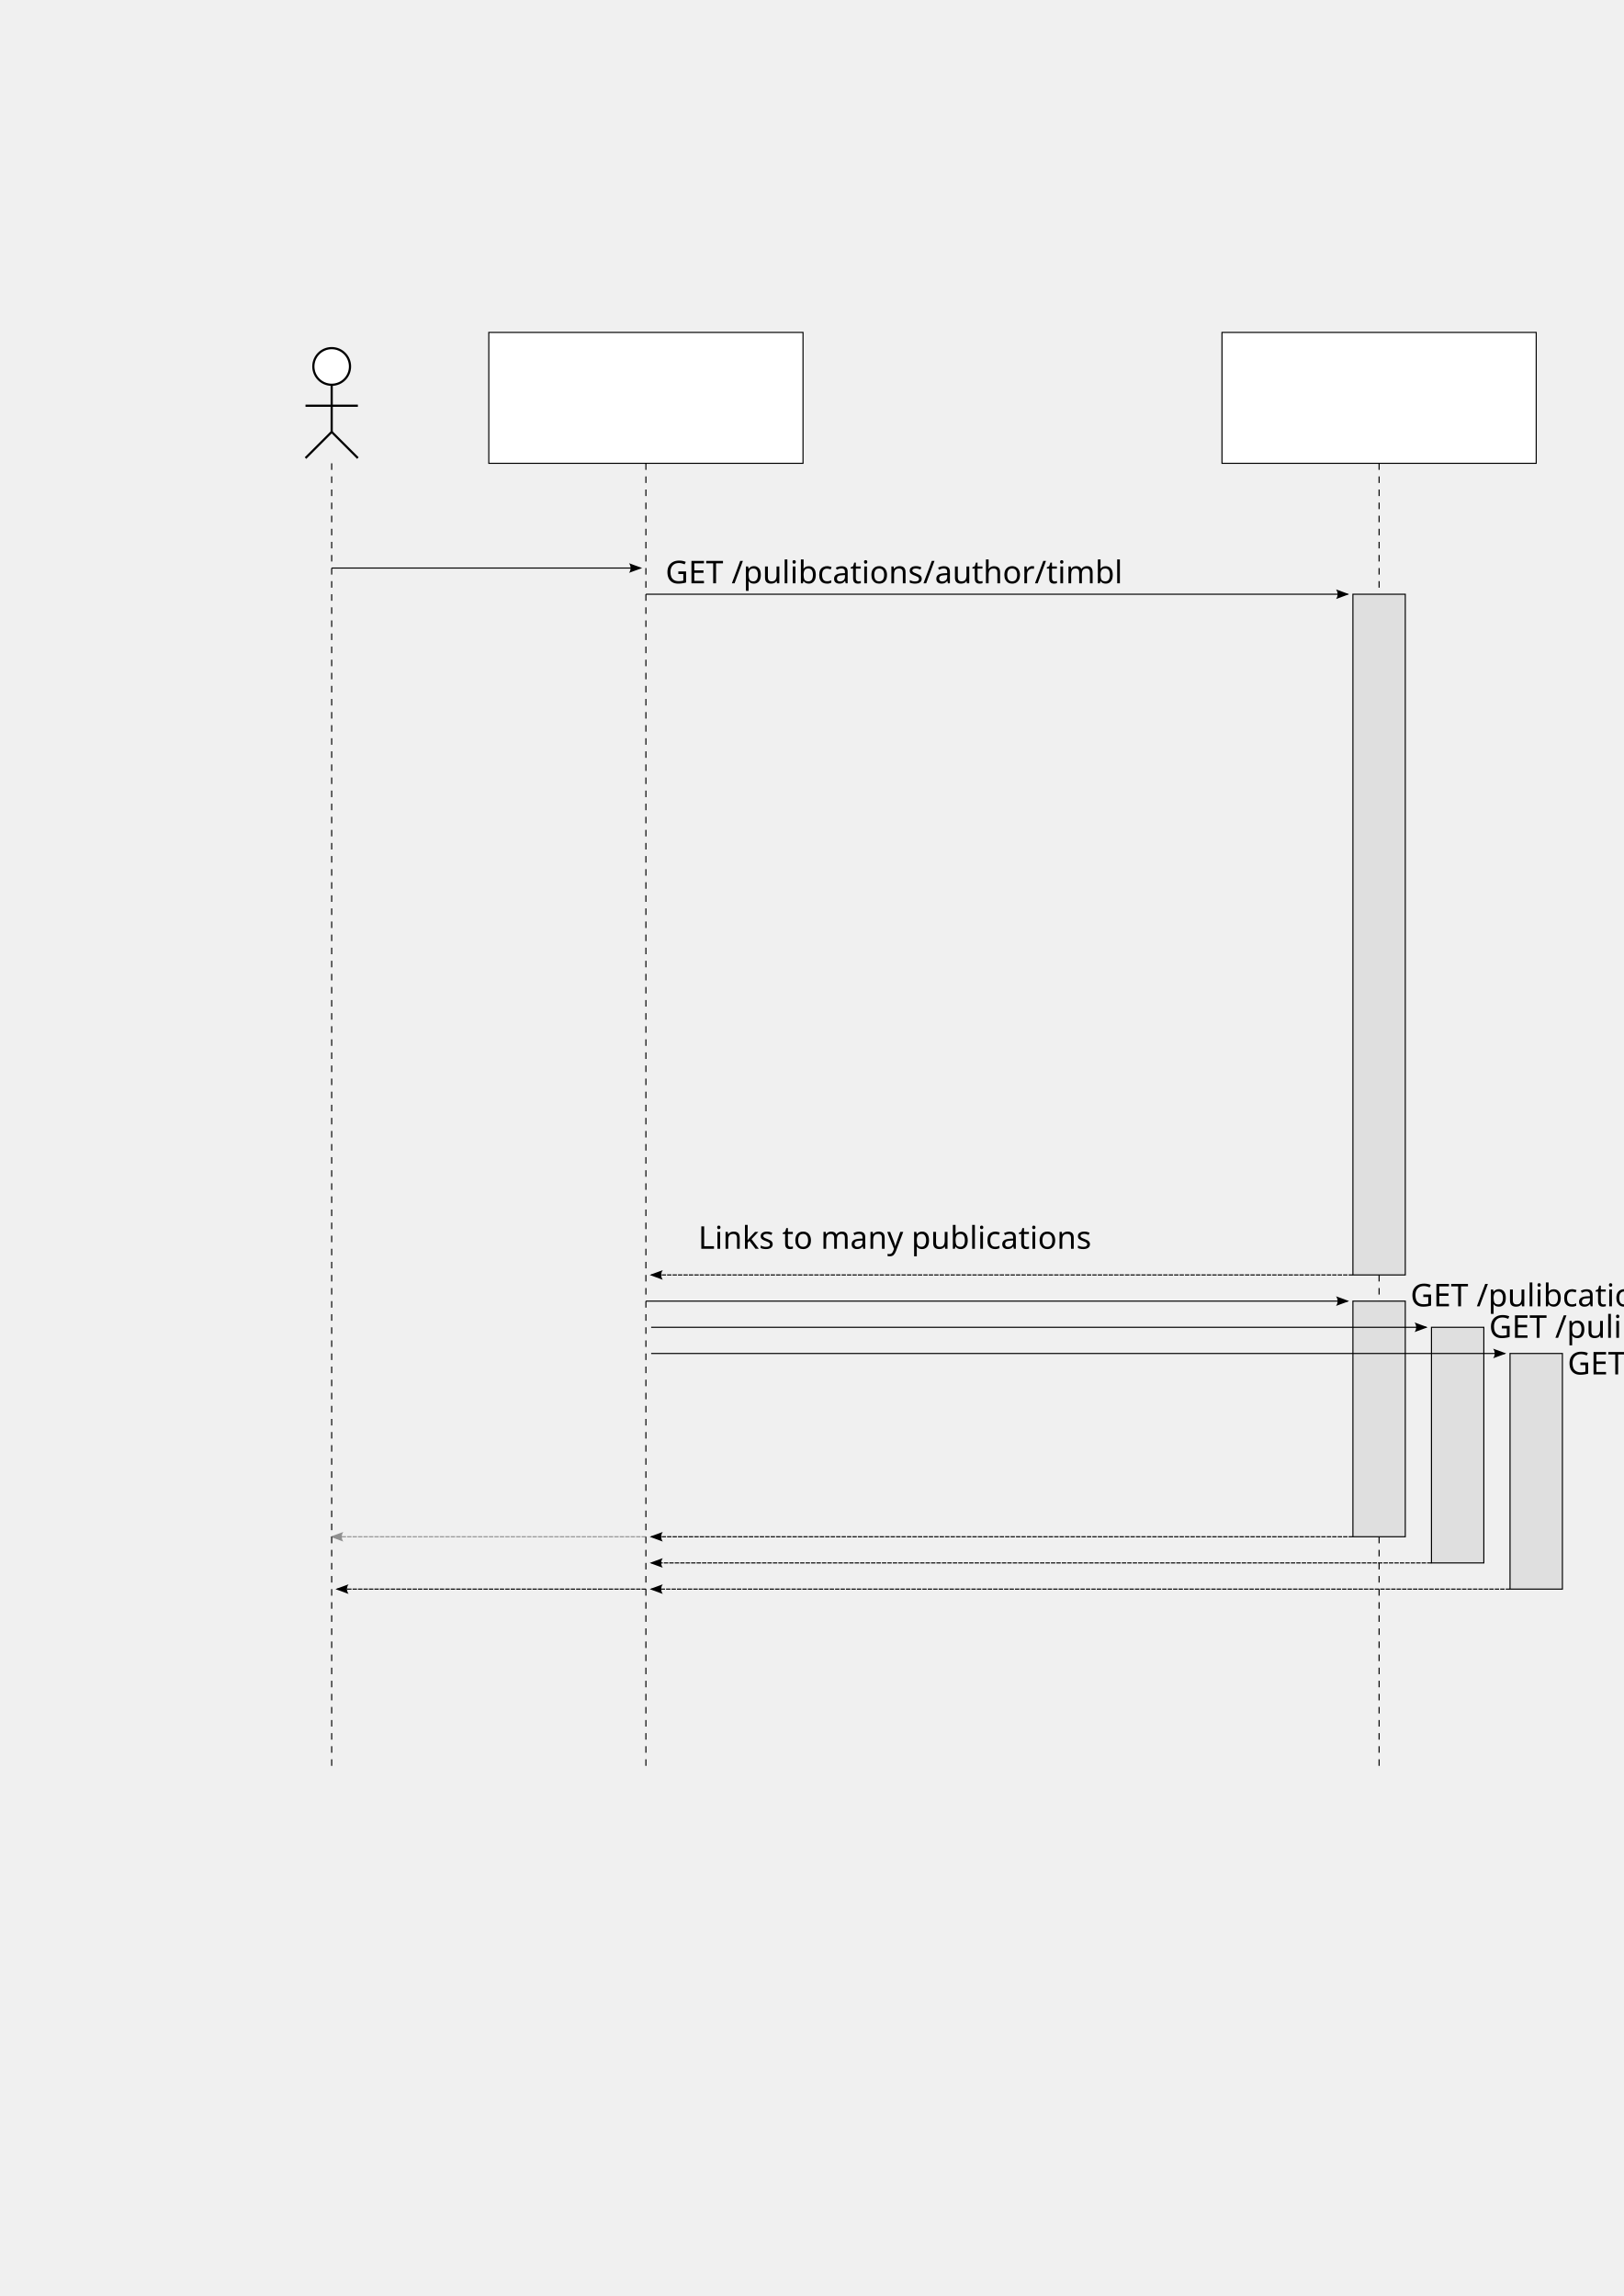
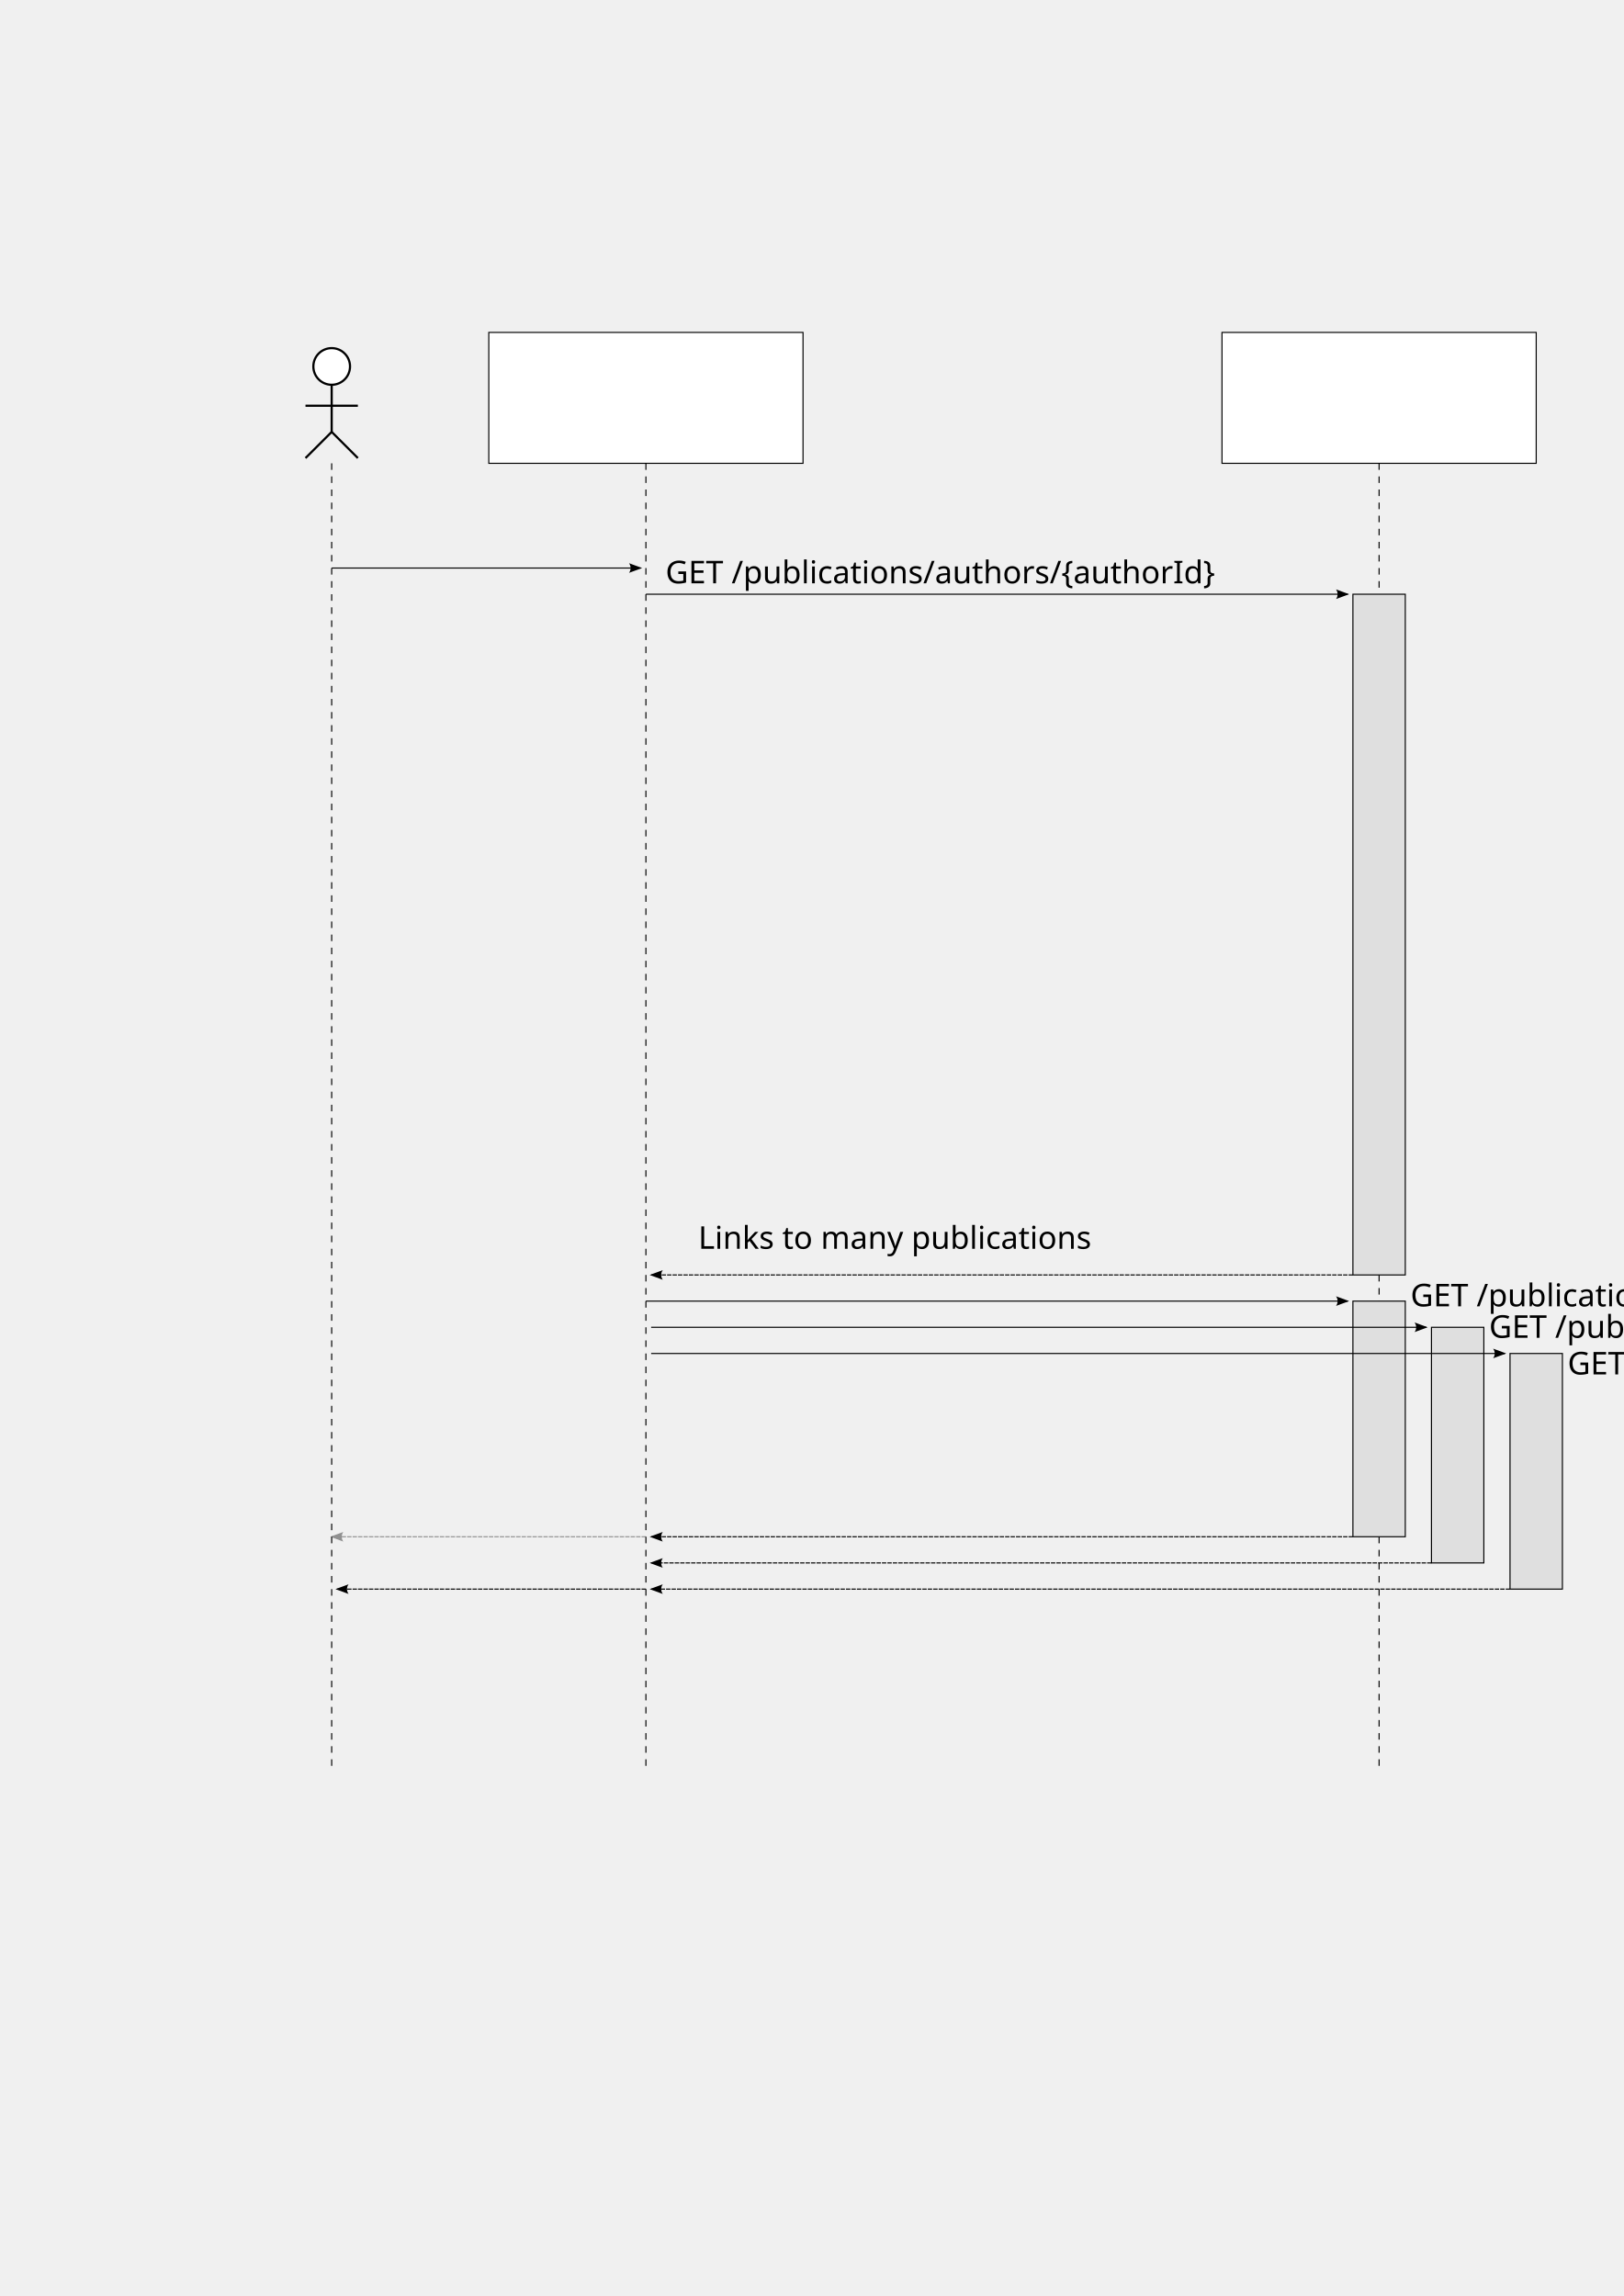
<svg xmlns="http://www.w3.org/2000/svg" xmlns:xlink="http://www.w3.org/1999/xlink" width="744.094" height="1052.362" id="svg2" version="1.1">
  <defs id="defs4">
    <marker orient="auto" refY="0.0" refX="0.0" id="Arrow1Mend" style="overflow:visible;">
      <path id="path4115" d="M 0.0,0.0 L 5.0,-5.0 L -12.5,0.0 L 5.0,5.0 L 0.0,0.0 z " style="fill-rule:evenodd;stroke:#000000;stroke-width:1.0pt;marker-start:none;" transform="scale(0.4) rotate(180) translate(10,0)" />
    </marker>
    <marker orient="auto" refY="0.0" refX="0.0" id="Arrow1Mstart" style="overflow:visible">
      <path id="path4112" d="M 0.0,0.0 L 5.0,-5.0 L -12.5,0.0 L 5.0,5.0 L 0.0,0.0 z " style="fill-rule:evenodd;stroke:#000000;stroke-width:1.0pt;marker-start:none" transform="scale(0.4) translate(10,0)" />
    </marker>
    <marker orient="auto" refY="0.0" refX="0.0" id="Arrow2Send" style="overflow:visible;">
      <path id="path4139" style="font-size:12.0;fill-rule:evenodd;stroke-width:0.625;stroke-linejoin:round;" d="M 8.719,4.034 L -2.207,0.016 L 8.719,-4.002 C 6.973,-1.63 6.983,1.616 8.719,4.034 z " transform="scale(0.3) rotate(180) translate(-2.3,0)" />
    </marker>
    <marker orient="auto" refY="0.0" refX="0.0" id="Arrow2Mend" style="overflow:visible;">
      <path id="path4133" style="font-size:12.0;fill-rule:evenodd;stroke-width:0.625;stroke-linejoin:round;" d="M 8.719,4.034 L -2.207,0.016 L 8.719,-4.002 C 6.973,-1.63 6.983,1.616 8.719,4.034 z " transform="scale(0.6) rotate(180) translate(0,0)" />
    </marker>
    <marker orient="auto" refY="0.0" refX="0.0" id="Torso" style="overflow:visible">
      <g id="g4319" transform="scale(0.7)">
        <path id="path4321" d="M -4.779,-3.24 C -2.429,-2.874 0.521,-1.302 0.258,0.388 C -0.005,2.078 -2.213,2.618 -4.563,2.252 C -6.913,1.886 -8.521,0.752 -8.258,-0.938 C -7.995,-2.628 -7.13,-3.605 -4.779,-3.24 z " style="fill:none;fill-opacity:0.75;fill-rule:evenodd;stroke:#000000;stroke-width:1.25;marker-start:none;marker-mid:none;marker-end:none" />
        <path id="path4323" d="M 4.46,0.089 C -2.556,-4.378 5.225,-3.906 -0.848,-8.72" style="fill:none;fill-opacity:0.75;fill-rule:evenodd;stroke:#000000;stroke-width:1pt;marker-end:none" />
        <path id="path4325" d="M 4.93,0.058 C -1.387,1.749 1.803,5.478 -4.945,7.546" style="fill:none;fill-opacity:0.75;fill-rule:evenodd;stroke:#000000;stroke-width:1pt;marker-start:none;marker-end:none" />
        <rect id="rect4327" transform="matrix(0.527536,-0.849533,0.887668,0.460484,0,0)" y="-1.741" x="-10.392" height="2.761" width="2.637" style="fill-rule:evenodd;stroke-width:1pt;marker-end:none" />
        <rect id="rect4329" transform="matrix(0.671205,-0.741272,0.790802,0.612072,0,0)" y="-7.963" x="4.959" height="2.861" width="2.733" style="fill-rule:evenodd;stroke-width:1pt;marker-end:none" />
        <path id="path4331" transform="matrix(0,-1.109517,1.109517,0,25.96648,19.71619)" d="m 16.78,-28.685 c 0,0.335 -0.272,0.607 -0.607,0.607 -0.335,0 -0.607,-0.272 -0.607,-0.607 0,-0.335 0.272,-0.607 0.607,-0.607 0.335,0 0.607,0.272 0.607,0.607 z" style="fill:#ff0000;fill-opacity:0.75;fill-rule:evenodd;stroke:#000000;stroke-width:1pt;marker-start:none;marker-end:none" />
        <path id="path4333" transform="matrix(0,-1.109517,1.109517,0,26.8245,16.99126)" d="m 16.78,-28.685 c 0,0.335 -0.272,0.607 -0.607,0.607 -0.335,0 -0.607,-0.272 -0.607,-0.607 0,-0.335 0.272,-0.607 0.607,-0.607 0.335,0 0.607,0.272 0.607,0.607 z" style="fill:#ff0000;fill-opacity:0.75;fill-rule:evenodd;stroke:#000000;stroke-width:1pt;marker-start:none;marker-end:none" />
      </g>
    </marker>
    <marker orient="auto" refY="0.0" refX="0.0" id="Arrow2Lend" style="overflow:visible;">
      <path id="path4127" style="font-size:12.0;fill-rule:evenodd;stroke-width:0.625;stroke-linejoin:round;" d="M 8.719,4.034 L -2.207,0.016 L 8.719,-4.002 C 6.973,-1.63 6.983,1.616 8.719,4.034 z " transform="scale(1.1) rotate(180) translate(1,0)" />
    </marker>
    <marker orient="auto" refY="0.0" refX="0.0" id="Arrow1Lend" style="overflow:visible;">
      <path id="path4109" d="M 0.0,0.0 L 5.0,-5.0 L -12.5,0.0 L 5.0,5.0 L 0.0,0.0 z " style="fill-rule:evenodd;stroke:#000000;stroke-width:1.0pt;marker-start:none;" transform="scale(0.8) rotate(180) translate(12.5,0)" />
    </marker>
    <marker orient="auto" refY="0" refX="0" id="Arrow2Lend-6" style="overflow:visible">
      <path id="path4127-7" style="font-size:12px;fill-rule:evenodd;stroke-width:0.625;stroke-linejoin:round" d="M 8.719,4.034 -2.207,0.016 8.719,-4.002 c -1.745,2.372 -1.735,5.617 -6e-7,8.035 z" transform="matrix(-1.1,0,0,-1.1,-1.1,0)" />
    </marker>
    <marker orient="auto" refY="0" refX="0" id="Arrow2Lend-9" style="overflow:visible">
      <path id="path4127-1" style="font-size:12px;fill-rule:evenodd;stroke-width:0.625;stroke-linejoin:round" d="M 8.719,4.034 -2.207,0.016 8.719,-4.002 c -1.745,2.372 -1.735,5.617 -6e-7,8.035 z" transform="matrix(-1.1,0,0,-1.1,-1.1,0)" />
    </marker>
    <marker orient="auto" refY="0" refX="0" id="Arrow2Lend-1" style="overflow:visible">
      <path id="path4127-3" style="font-size:12px;fill-rule:evenodd;stroke-width:0.625;stroke-linejoin:round" d="M 8.719,4.034 -2.207,0.016 8.719,-4.002 c -1.745,2.372 -1.735,5.617 -6e-7,8.035 z" transform="matrix(-1.1,0,0,-1.1,-1.1,0)" />
    </marker>
    <marker orient="auto" refY="0" refX="0" id="Arrow2Lend-7" style="overflow:visible">
      <path id="path4127-2" style="font-size:12px;fill-rule:evenodd;stroke-width:0.625;stroke-linejoin:round" d="M 8.719,4.034 -2.207,0.016 8.719,-4.002 c -1.745,2.372 -1.735,5.617 -6e-7,8.035 z" transform="matrix(-1.1,0,0,-1.1,-1.1,0)" />
    </marker>
  </defs>
  <g id="layer1">
    <g id="g3146" transform="matrix(2.4,0,0,2.4,-112,-213.3071)">
      <path id="path3782" d="m 170,202.362 134,0" style="fill:none;stroke:#000000;stroke-width:0.208;stroke-linecap:butt;stroke-linejoin:miter;stroke-miterlimit:4;stroke-opacity:1;stroke-dasharray:none;marker-end:url(#Arrow2Lend)" />
      <text id="text3137" y="327.362" x="180" style="font-size:6px;font-style:normal;font-weight:normal;line-height:125%;letter-spacing:0px;word-spacing:0px;fill:#000000;fill-opacity:1;stroke:none;font-family:Sans" xml:space="preserve">
        <tspan y="327.362" x="180" id="tspan3139">Links to many publications</tspan>
      </text>
      <path id="path2987" d="m 170,177.362 0,250" style="fill:none;stroke:#000000;stroke-width:0.208;stroke-linecap:butt;stroke-linejoin:miter;stroke-miterlimit:4;stroke-opacity:1;stroke-dasharray:1.25, 1.25;stroke-dashoffset:0" />
      <path style="fill:none;stroke:#000000;stroke-width:0.208;stroke-linecap:butt;stroke-linejoin:miter;stroke-miterlimit:4;stroke-opacity:1;stroke-dasharray:1.25, 1.25;stroke-dashoffset:0" d="m 310,177.362 0,250" id="path9119" />
      <rect y="202.362" x="305" height="130" width="10" id="rect2993" style="fill:#dfdfdf;fill-opacity:1;stroke:#000000;stroke-width:0.208;stroke-miterlimit:4;stroke-opacity:1;stroke-dasharray:none" />
      <path style="fill:none;stroke:#000000;stroke-width:0.208;stroke-linecap:butt;stroke-linejoin:miter;stroke-miterlimit:4;stroke-opacity:1;stroke-dasharray:0.833, 0.208;stroke-dashoffset:0;marker-end:url(#Arrow2Lend)" d="m 305,332.362 -134,0" id="path3792" />
      <path style="color:#000000;fill:#dfdfdf;fill-opacity:1;fill-rule:nonzero;stroke:#000000;stroke-width:0.208;stroke-linecap:butt;stroke-linejoin:miter;stroke-miterlimit:4;stroke-opacity:1;stroke-dasharray:none;stroke-dashoffset:0;marker:none;visibility:visible;display:inline;overflow:visible;enable-background:accumulate" d="m 305,337.362 10,0 0,45 -10,0 z" id="rect3805" />
      <rect y="342.362" x="320" height="45" width="10" id="rect3809" style="color:#000000;fill:#dfdfdf;fill-opacity:1;fill-rule:nonzero;stroke:#000000;stroke-width:0.208;stroke-linecap:butt;stroke-linejoin:miter;stroke-miterlimit:4;stroke-opacity:1;stroke-dasharray:none;stroke-dashoffset:0;marker:none;visibility:visible;display:inline;overflow:visible;enable-background:accumulate" />
      <rect style="color:#000000;fill:#dfdfdf;fill-opacity:1;fill-rule:nonzero;stroke:#000000;stroke-width:0.208;stroke-linecap:butt;stroke-linejoin:miter;stroke-miterlimit:4;stroke-opacity:1;stroke-dasharray:none;stroke-dashoffset:0;marker:none;visibility:visible;display:inline;overflow:visible;enable-background:accumulate" id="rect3813" width="10" height="45" x="335" y="347.362" />
      <path style="fill:none;stroke:#000000;stroke-width:0.208;stroke-linecap:butt;stroke-linejoin:miter;stroke-miterlimit:4;stroke-opacity:1;stroke-dasharray:none;marker-end:url(#Arrow2Lend)" d="m 170,337.362 134,0" id="path3817" />
      <path id="path3823" d="m 171,342.362 148,0" style="fill:none;stroke:#000000;stroke-width:0.208;stroke-linecap:butt;stroke-linejoin:miter;stroke-miterlimit:4;stroke-opacity:1;stroke-dasharray:none;marker-mid:none;marker-end:url(#Arrow2Lend)" />
      <path style="fill:none;stroke:#000000;stroke-width:0.208;stroke-linecap:butt;stroke-linejoin:miter;stroke-miterlimit:4;stroke-opacity:1;stroke-dasharray:none;marker-end:url(#Arrow2Lend)" d="m 171,347.362 163,0" id="path3829" />
      <path id="path3835" d="m 305,382.362 -134,0" style="fill:none;stroke:#000000;stroke-width:0.208;stroke-linecap:butt;stroke-linejoin:miter;stroke-miterlimit:4;stroke-opacity:1;stroke-dasharray:0.833, 0.208;stroke-dashoffset:0;marker-start:none;marker-end:url(#Arrow2Lend)" />
      <path style="fill:none;stroke:#000000;stroke-width:0.208;stroke-linecap:butt;stroke-linejoin:miter;stroke-miterlimit:4;stroke-opacity:1;stroke-dasharray:0.833, 0.208;stroke-dashoffset:0;marker-end:url(#Arrow2Lend)" d="m 320,387.362 -149,0" id="path3841" />
      <path id="path3847" d="m 335,392.362 -164,0" style="fill:none;stroke:#000000;stroke-width:0.208;stroke-linecap:butt;stroke-linejoin:miter;stroke-miterlimit:4;stroke-opacity:1;stroke-dasharray:0.833, 0.208;stroke-dashoffset:0;marker-end:url(#Arrow2Lend)" />
      <text xml:space="preserve" style="font-size:6px;font-style:normal;font-weight:normal;line-height:125%;letter-spacing:0px;word-spacing:0px;fill:#000000;fill-opacity:1;stroke:none;font-family:Sans" x="316" y="338.362" id="text3141">
-         <tspan id="tspan3143" x="316" y="338.362">GET /pulibcations/article/1</tspan>
+         <tspan id="tspan3143" x="316" y="338.362">GET /publications/article/{id1}</tspan>
      </text>
      <text id="text3145" y="344.362" x="331" style="font-size:6px;font-style:normal;font-weight:normal;line-height:125%;letter-spacing:0px;word-spacing:0px;fill:#000000;fill-opacity:1;stroke:none;font-family:Sans" xml:space="preserve">
-         <tspan y="344.362" x="331" id="tspan3147">GET /pulibcations/article/2</tspan>
+         <tspan y="344.362" x="331" id="tspan3147">GET /publications/article/{id2}</tspan>
      </text>
      <text xml:space="preserve" style="font-size:6px;font-style:normal;font-weight:normal;line-height:125%;letter-spacing:0px;word-spacing:0px;fill:#000000;fill-opacity:1;stroke:none;font-family:Sans" x="346" y="351.362" id="text3149">
-         <tspan id="tspan3151" x="346" y="351.362">GET /pulibcations/article/3</tspan>
+         <tspan id="tspan3151" x="346" y="351.362">GET /publications/article/{id3}</tspan>
      </text>
      <rect y="152.362" x="280" height="25" width="60" id="rect9123" style="color:#000000;fill:#ffffff;fill-opacity:1;fill-rule:nonzero;stroke:#000000;stroke-width:0.208;stroke-linecap:butt;stroke-linejoin:miter;stroke-miterlimit:4;stroke-opacity:1;stroke-dasharray:none;stroke-dashoffset:0;marker:none;visibility:visible;display:inline;overflow:visible;enable-background:accumulate" />
      <flowRoot transform="translate(0,14.04444)" id="flowRoot9129" style="font-size:8px;font-style:normal;font-weight:normal;text-align:center;line-height:125%;letter-spacing:0px;word-spacing:0px;text-anchor:middle;fill:#000000;fill-opacity:1;stroke:none;font-family:Sans" xml:space="preserve">
        <flowRegion id="flowRegion9131">
          <use transform="translate(0,-7.013189)" height="1052.362" width="744.094" id="use9133" xlink:href="#rect9123" y="0" x="0" />
        </flowRegion>
        <flowPara id="flowPara9135">Data service</flowPara>
      </flowRoot>
      <rect style="color:#000000;fill:#ffffff;fill-opacity:1;fill-rule:nonzero;stroke:#000000;stroke-width:0.208;stroke-linecap:butt;stroke-linejoin:miter;stroke-miterlimit:4;stroke-opacity:1;stroke-dasharray:none;stroke-dashoffset:0;marker:none;visibility:visible;display:inline;overflow:visible;enable-background:accumulate" id="rect9137" width="60" height="25" x="140" y="152.362" />
      <flowRoot xml:space="preserve" style="font-size:8px;font-style:normal;font-weight:normal;text-align:center;line-height:125%;letter-spacing:0px;word-spacing:0px;text-anchor:middle;fill:#000000;fill-opacity:1;stroke:none;font-family:Sans" id="flowRoot9139" transform="translate(-140,9.044439)">
        <flowRegion id="flowRegion9141">
          <use x="0" y="0" xlink:href="#rect9123" id="use9143" width="744.094" height="1052.362" transform="translate(0,-7.013189)" />
        </flowRegion>
        <flowPara id="flowPara9145">Client Software</flowPara>
      </flowRoot>
      <path style="fill:none;stroke:#000000;stroke-width:0.208;stroke-linecap:butt;stroke-linejoin:miter;stroke-miterlimit:4;stroke-opacity:1;stroke-dasharray:none;marker-end:url(#Arrow2Lend)" d="m 590,202.362 134,0" id="path9147" />
      <text xml:space="preserve" style="font-size:6px;font-style:normal;font-weight:normal;line-height:125%;letter-spacing:0px;word-spacing:0px;fill:#000000;fill-opacity:1;stroke:none;font-family:Sans" x="596" y="200.362" id="text9149">
-         <tspan id="tspan9151" x="596" y="200.362">GET /pulibcations/author/timbl</tspan>
+         <tspan id="tspan9151" x="596" y="200.362">GET /publications/authors/{authorId}</tspan>
      </text>
      <path style="fill:none;stroke:#000000;stroke-width:0.208;stroke-linecap:butt;stroke-linejoin:miter;stroke-miterlimit:4;stroke-opacity:1;stroke-dasharray:1.25, 1.25;stroke-dashoffset:0" d="m 590,177.362 0,250" id="path9153" />
      <path id="path9155" d="m 730,177.362 0,250" style="fill:none;stroke:#000000;stroke-width:0.208;stroke-linecap:butt;stroke-linejoin:miter;stroke-miterlimit:4;stroke-opacity:1;stroke-dasharray:1.25, 1.25;stroke-dashoffset:0" />
      <rect style="fill:#dfdfdf;fill-opacity:1;stroke:#000000;stroke-width:0.208;stroke-miterlimit:4;stroke-opacity:1;stroke-dasharray:none" id="rect9157" width="10" height="74" x="725" y="202.362" />
      <path id="path9161" d="m 745,217.362 10,0 0,45 -10,0 z" style="color:#000000;fill:#dfdfdf;fill-opacity:1;fill-rule:nonzero;stroke:#000000;stroke-width:0.208;stroke-linecap:butt;stroke-linejoin:miter;stroke-miterlimit:4;stroke-opacity:1;stroke-dasharray:none;stroke-dashoffset:0;marker:none;visibility:visible;display:inline;overflow:visible;enable-background:accumulate" />
      <rect style="color:#000000;fill:#dfdfdf;fill-opacity:1;fill-rule:nonzero;stroke:#000000;stroke-width:0.208;stroke-linecap:butt;stroke-linejoin:miter;stroke-miterlimit:4;stroke-opacity:1;stroke-dasharray:none;stroke-dashoffset:0;marker:none;visibility:visible;display:inline;overflow:visible;enable-background:accumulate" id="rect9163" width="10" height="50" x="760" y="247.362" />
      <rect y="272.362" x="775" height="45" width="10" id="rect9165" style="color:#000000;fill:#dfdfdf;fill-opacity:1;fill-rule:nonzero;stroke:#000000;stroke-width:0.208;stroke-linecap:butt;stroke-linejoin:miter;stroke-miterlimit:4;stroke-opacity:1;stroke-dasharray:none;stroke-dashoffset:0;marker:none;visibility:visible;display:inline;overflow:visible;enable-background:accumulate" />
      <text id="text9179" y="215.362" x="745" style="font-size:6px;font-style:normal;font-weight:normal;line-height:125%;letter-spacing:0px;word-spacing:0px;fill:#000000;fill-opacity:1;stroke:none;font-family:Sans" xml:space="preserve">
-         <tspan y="215.362" x="745" id="tspan9181">GET /pulibcations/article/1</tspan>
+         <tspan y="215.362" x="745" id="tspan9181">GET /publications/article/{id1}</tspan>
      </text>
      <text xml:space="preserve" style="font-size:6px;font-style:normal;font-weight:normal;line-height:125%;letter-spacing:0px;word-spacing:0px;fill:#000000;fill-opacity:1;stroke:none;font-family:Sans" x="760" y="245.362" id="text9183">
-         <tspan id="tspan9185" x="760" y="245.362">GET /pulibcations/article/2</tspan>
+         <tspan id="tspan9185" x="760" y="245.362">GET /publications/article/{id2}</tspan>
      </text>
      <text id="text9187" y="270.362" x="775" style="font-size:6px;font-style:normal;font-weight:normal;line-height:125%;letter-spacing:0px;word-spacing:0px;fill:#000000;fill-opacity:1;stroke:none;font-family:Sans" xml:space="preserve">
-         <tspan y="270.362" x="775" id="tspan9189">GET /pulibcations/article/3</tspan>
+         <tspan y="270.362" x="775" id="tspan9189">GET /publications/article/{id3}</tspan>
      </text>
      <rect style="color:#000000;fill:#ffffff;fill-opacity:1;fill-rule:nonzero;stroke:#000000;stroke-width:0.208;stroke-linecap:butt;stroke-linejoin:miter;stroke-miterlimit:4;stroke-opacity:1;stroke-dasharray:none;stroke-dashoffset:0;marker:none;visibility:visible;display:inline;overflow:visible;enable-background:accumulate" id="rect9191" width="60" height="25" x="700" y="152.362" />
      <flowRoot xml:space="preserve" style="font-size:8px;font-style:normal;font-weight:normal;text-align:center;line-height:125%;letter-spacing:0px;word-spacing:0px;text-anchor:middle;fill:#000000;fill-opacity:1;stroke:none;font-family:Sans" id="flowRoot9193" transform="translate(420,14.04444)">
        <flowRegion id="flowRegion9195">
          <use x="0" y="0" xlink:href="#rect9123" id="use9197" width="744.094" height="1052.362" transform="translate(0,-7.013189)" />
        </flowRegion>
        <flowPara id="flowPara9199">Data service</flowPara>
      </flowRoot>
      <rect y="152.362" x="560" height="25" width="60" id="rect9201" style="color:#000000;fill:#ffffff;fill-opacity:1;fill-rule:nonzero;stroke:#000000;stroke-width:0.208;stroke-linecap:butt;stroke-linejoin:miter;stroke-miterlimit:4;stroke-opacity:1;stroke-dasharray:none;stroke-dashoffset:0;marker:none;visibility:visible;display:inline;overflow:visible;enable-background:accumulate" />
      <flowRoot transform="translate(278,9.044439)" id="flowRoot9203" style="font-size:8px;font-style:normal;font-weight:normal;text-align:center;line-height:125%;letter-spacing:0px;word-spacing:0px;text-anchor:middle;fill:#000000;fill-opacity:1;stroke:none;font-family:Sans" xml:space="preserve">
        <flowRegion id="flowRegion9205">
          <use transform="translate(0,-7.013189)" height="1052.362" width="744.094" id="use9207" xlink:href="#rect9123" y="0" x="0" />
        </flowRegion>
        <flowPara id="flowPara9209">Client Software</flowPara>
      </flowRoot>
      <path style="opacity:0.4;fill:none;stroke:#000000;stroke-width:0.208;stroke-linecap:butt;stroke-linejoin:miter;stroke-miterlimit:4;stroke-opacity:1;stroke-dasharray:0.833, 0.208;stroke-dashoffset:0;marker-end:url(#Arrow2Lend)" d="m 730,212.362 -139,0" id="path9211" />
      <path id="path9213" d="m 730,222.362 -139,0" style="opacity:0.4;fill:none;stroke:#000000;stroke-width:0.208;stroke-linecap:butt;stroke-linejoin:miter;stroke-miterlimit:4;stroke-opacity:1;stroke-dasharray:0.833, 0.208;stroke-dashoffset:0;marker-end:url(#Arrow2Lend)" />
      <path style="opacity:0.4;fill:none;stroke:#000000;stroke-width:0.208;stroke-linecap:butt;stroke-linejoin:miter;stroke-miterlimit:4;stroke-opacity:1;stroke-dasharray:0.833, 0.208;stroke-dashoffset:0;marker-end:url(#Arrow2Lend)" d="m 730,232.362 -139,0" id="path9215" />
      <path id="path9217" d="m 730,242.362 -139,0" style="opacity:0.4;fill:none;stroke:#000000;stroke-width:0.208;stroke-linecap:butt;stroke-linejoin:miter;stroke-miterlimit:4;stroke-opacity:1;stroke-dasharray:0.833, 0.208;stroke-dashoffset:0;marker-end:url(#Arrow2Lend)" />
      <path style="opacity:0.4;fill:none;stroke:#000000;stroke-width:0.208;stroke-linecap:butt;stroke-linejoin:miter;stroke-miterlimit:4;stroke-opacity:1;stroke-dasharray:0.833, 0.208;stroke-dashoffset:0;marker-end:url(#Arrow2Lend)" d="m 730,252.362 -139,0" id="path9219" />
      <g transform="translate(180,-0.9999977)" id="g9944">
        <g id="g9940">
          <path id="path9840" d="m 546,281.362 8,-8" style="fill:none;stroke:#000000;stroke-width:0.417px;stroke-linecap:butt;stroke-linejoin:miter;stroke-opacity:1" />
          <path id="path9842" d="m 554,281.362 -8,-8" style="fill:none;stroke:#000000;stroke-width:0.417px;stroke-linecap:butt;stroke-linejoin:miter;stroke-opacity:1" />
        </g>
        <text xml:space="preserve" style="font-size:6px;font-style:normal;font-weight:normal;text-align:center;line-height:125%;letter-spacing:0px;word-spacing:0px;text-anchor:middle;fill:#000000;fill-opacity:1;stroke:none;font-family:Sans" x="550" y="287.362" id="text9844">
          <tspan id="tspan9846" x="550" y="287.362">Aborted</tspan>
        </text>
      </g>
      <path id="path9848" d="m 590,217.362 154,0" style="fill:none;stroke:#000000;stroke-width:0.208;stroke-linecap:butt;stroke-linejoin:miter;stroke-miterlimit:4;stroke-opacity:1;stroke-dasharray:none;marker-end:url(#Arrow2Lend)" />
      <path style="fill:none;stroke:#000000;stroke-width:0.208;stroke-linecap:butt;stroke-linejoin:miter;stroke-miterlimit:4;stroke-opacity:1;stroke-dasharray:none;marker-end:url(#Arrow2Lend)" d="m 590,247.362 169,0" id="path9850" />
      <path id="path9852" d="m 590,272.362 184,0" style="fill:none;stroke:#000000;stroke-width:0.208;stroke-linecap:butt;stroke-linejoin:miter;stroke-miterlimit:4;stroke-opacity:1;stroke-dasharray:none;marker-end:url(#Arrow2Lend)" />
      <path id="path9934" d="m 745,262.362 -154,0" style="fill:none;stroke:#000000;stroke-width:0.208;stroke-linecap:butt;stroke-linejoin:miter;stroke-miterlimit:4;stroke-opacity:1;stroke-dasharray:0.833, 0.208;stroke-dashoffset:0;marker-start:none;marker-end:url(#Arrow2Lend)" />
      <path style="fill:none;stroke:#000000;stroke-width:0.208;stroke-linecap:butt;stroke-linejoin:miter;stroke-miterlimit:4;stroke-opacity:1;stroke-dasharray:0.833, 0.208;stroke-dashoffset:0;marker-start:none;marker-end:url(#Arrow2Lend)" d="m 760,297.362 -169,0" id="path9936" />
      <path id="path9938" d="m 775,317.362 -184,0" style="fill:none;stroke:#000000;stroke-width:0.208;stroke-linecap:butt;stroke-linejoin:miter;stroke-miterlimit:4;stroke-opacity:1;stroke-dasharray:0.833, 0.208;stroke-dashoffset:0;marker-start:none;marker-end:url(#Arrow2Lend)" />
      <path style="opacity:0.4;fill:none;stroke:#000000;stroke-width:0.208;stroke-linecap:butt;stroke-linejoin:miter;stroke-miterlimit:4;stroke-opacity:1;stroke-dasharray:0.833, 0.208;stroke-dashoffset:0;marker-end:url(#Arrow2Lend)" d="m 750,257.362 -159,0" id="path9955" />
      <path style="opacity:0.4;fill:none;stroke:#000000;stroke-width:0.208;stroke-linecap:butt;stroke-linejoin:miter;stroke-miterlimit:4;stroke-opacity:1;stroke-dasharray:0.833, 0.208;stroke-dashoffset:0;marker-end:url(#Arrow2Lend)" d="m 750,227.362 -159,0" id="path9957" />
      <rect y="217.362" x="345" height="30" width="55" id="rect9965" style="color:#000000;fill:none;stroke:none;stroke-width:0.5;marker:none;visibility:visible;display:inline;overflow:visible;enable-background:accumulate" />
      <flowRoot transform="translate(125.5,-0.9933123)" id="flowRoot9967" style="font-size:6px;font-style:normal;font-weight:normal;text-align:center;line-height:125%;letter-spacing:0px;word-spacing:0px;text-anchor:middle;fill:#000000;fill-opacity:1;stroke:none;font-family:Sans" xml:space="preserve">
        <flowRegion id="flowRegion9969">
          <use height="1052.362" width="744.094" id="use9971" xlink:href="#rect9965" y="0" x="0" />
        </flowRegion>
        <flowPara id="flowPara9991">Start of first publication is available for user to view  </flowPara>
      </flowRoot>
      <path id="path9983" d="m 764,282.362 -174,0" style="opacity:0.4;fill:none;stroke:#000000;stroke-width:0.208;stroke-linecap:butt;stroke-linejoin:miter;stroke-miterlimit:4;stroke-opacity:1;stroke-dasharray:0.833, 0.208;stroke-dashoffset:0;marker-end:url(#Arrow2Lend)" />
      <path style="opacity:0.4;fill:none;stroke:#000000;stroke-width:0.208;stroke-linecap:butt;stroke-linejoin:miter;stroke-miterlimit:4;stroke-opacity:1;stroke-dasharray:0.833, 0.208;stroke-dashoffset:0;marker-end:url(#Arrow2Lend)" d="m 765,287.362 -174,0" id="path9985" />
      <path id="path9987" d="m 780,302.362 -189,0" style="opacity:0.4;fill:none;stroke:#000000;stroke-width:0.208;stroke-linecap:butt;stroke-linejoin:miter;stroke-miterlimit:4;stroke-opacity:1;stroke-dasharray:0.833, 0.208;stroke-dashoffset:0;marker-end:url(#Arrow2Lend)" />
      <path style="opacity:0.4;fill:none;stroke:#000000;stroke-width:0.208;stroke-linecap:butt;stroke-linejoin:miter;stroke-miterlimit:4;stroke-opacity:1;stroke-dasharray:0.833, 0.208;stroke-dashoffset:0;marker-end:url(#Arrow2Lend)" d="m 780,307.362 -189,0" id="path9989" />
      <flowRoot xml:space="preserve" style="font-size:6px;font-style:normal;font-weight:normal;text-align:center;line-height:125%;letter-spacing:0px;word-spacing:0px;text-anchor:middle;fill:#000000;fill-opacity:1;stroke:none;font-family:Sans" id="flowRoot9993" transform="translate(125.5,89.00669)">
        <flowRegion id="flowRegion9995">
          <use x="0" y="0" xlink:href="#rect9965" id="use9997" width="744.094" height="1052.362" />
        </flowRegion>
        <flowPara id="flowPara10001">All data is available for user to view  </flowPara>
      </flowRoot>
      <g transform="translate(153,-101)" id="g10042">
        <path style="fill:none;stroke:#000000;stroke-width:0.417px;stroke-linecap:butt;stroke-linejoin:miter;stroke-opacity:1" d="m 370,277.362 5,-5 5,5" id="path10031" />
        <path style="fill:none;stroke:#000000;stroke-width:0.417px;stroke-linecap:butt;stroke-linejoin:miter;stroke-opacity:1" d="m 375,272.362 0,-10" id="path10033" />
        <path style="fill:none;stroke:#000000;stroke-width:0.417px;stroke-linecap:butt;stroke-linejoin:miter;stroke-opacity:1" d="m 370,267.362 10,0 0,0" id="path10035" />
        <path style="color:#000000;fill:#ffffff;fill-opacity:1;fill-rule:nonzero;stroke:#000000;stroke-width:0.298;stroke-miterlimit:4;stroke-opacity:1;stroke-dasharray:none;marker:none;visibility:visible;display:inline;overflow:visible;enable-background:accumulate" id="path10040" d="m 380,259.862 c 0,1.381 -1.119,2.5 -2.5,2.5 -1.381,0 -2.5,-1.119 -2.5,-2.5 0,-1.381 1.119,-2.5 2.5,-2.5 1.381,0 2.5,1.119 2.5,2.5 z" transform="matrix(1.4,0,0,1.4,-153.5,-103.9449)" />
      </g>
      <flowRoot xml:space="preserve" style="font-size:6px;font-style:normal;font-weight:normal;text-align:center;line-height:125%;letter-spacing:0px;word-spacing:0px;text-anchor:middle;fill:#000000;fill-opacity:1;stroke:none;font-family:Sans" id="flowRoot10048" transform="translate(125.5,-30.99331)">
        <flowRegion id="flowRegion10050">
          <use x="0" y="0" xlink:href="#rect9965" id="use10052" width="744.094" height="1052.362" />
        </flowRegion>
        <flowPara id="flowPara10175">User wishes to see recent publications  </flowPara>
      </flowRoot>
      <path id="path10060" d="m 528,197.362 61,0" style="fill:none;stroke:#000000;stroke-width:0.208;stroke-linecap:butt;stroke-linejoin:miter;stroke-miterlimit:4;stroke-opacity:1;stroke-dasharray:none;marker-end:url(#Arrow2Lend)" />
      <path id="path10062" d="m 528,177.362 0,250" style="fill:none;stroke:#000000;stroke-width:0.208;stroke-linecap:butt;stroke-linejoin:miter;stroke-miterlimit:4;stroke-opacity:1;stroke-dasharray:1.25, 1.25;stroke-dashoffset:0" />
      <path style="opacity:0.4;color:#000000;fill:none;stroke:#000000;stroke-width:0.208;stroke-linecap:butt;stroke-linejoin:miter;stroke-miterlimit:4;stroke-opacity:1;stroke-dasharray:0.833, 0.208;stroke-dashoffset:0;marker:none;marker-end:url(#Arrow2Lend);visibility:visible;display:inline;overflow:visible;enable-background:accumulate" d="m 590,227.362 -61,0" id="path10064" />
      <path id="path10104" d="m 590,317.362 -61,0" style="color:#000000;fill:none;stroke:#000000;stroke-width:0.208;stroke-linecap:butt;stroke-linejoin:miter;stroke-miterlimit:4;stroke-opacity:1;stroke-dasharray:0.833, 0.208;stroke-dashoffset:0;marker:none;marker-end:url(#Arrow2Lend);visibility:visible;display:inline;overflow:visible;enable-background:accumulate" />
      <flowRoot xml:space="preserve" style="font-size:6px;font-style:normal;font-weight:normal;text-align:center;line-height:125%;letter-spacing:0px;word-spacing:0px;text-anchor:middle;fill:#000000;fill-opacity:1;stroke:none;font-family:Sans" id="flowRoot10179" transform="translate(125.5,41.00669)">
        <flowRegion id="flowRegion10181">
          <use x="0" y="0" xlink:href="#rect9965" id="use10183" width="744.094" height="1052.362" />
        </flowRegion>
        <flowPara id="flowPara10185">View is progressively added to  </flowPara>
      </flowRoot>
      <flowRoot xml:space="preserve" style="font-size:6px;font-style:normal;font-weight:normal;text-align:center;line-height:125%;letter-spacing:0px;word-spacing:0px;text-anchor:middle;fill:#000000;fill-opacity:1;stroke:none;font-family:Sans" id="flowRoot10187" transform="translate(-292.5,149.0067)">
        <flowRegion id="flowRegion10189">
          <use x="0" y="0" xlink:href="#rect9965" id="use10191" width="744.094" height="1052.362" />
        </flowRegion>
        <flowPara id="flowPara10193">First publication is available for user to view  </flowPara>
      </flowRoot>
      <flowRoot transform="translate(-292.5,175.0067)" id="flowRoot10195" style="font-size:6px;font-style:normal;font-weight:normal;text-align:center;line-height:125%;letter-spacing:0px;word-spacing:0px;text-anchor:middle;fill:#000000;fill-opacity:1;stroke:none;font-family:Sans" xml:space="preserve">
        <flowRegion id="flowRegion10197">
          <use height="1052.362" width="744.094" id="use10199" xlink:href="#rect9965" y="0" x="0" />
        </flowRegion>
        <flowPara id="flowPara10201">All data is available for user to view  </flowPara>
      </flowRoot>
      <g id="g10203" transform="translate(-265,-101)">
        <path id="path10205" d="m 370,277.362 5,-5 5,5" style="fill:none;stroke:#000000;stroke-width:0.417px;stroke-linecap:butt;stroke-linejoin:miter;stroke-opacity:1" />
        <path id="path10207" d="m 375,272.362 0,-10" style="fill:none;stroke:#000000;stroke-width:0.417px;stroke-linecap:butt;stroke-linejoin:miter;stroke-opacity:1" />
        <path id="path10209" d="m 370,267.362 10,0 0,0" style="fill:none;stroke:#000000;stroke-width:0.417px;stroke-linecap:butt;stroke-linejoin:miter;stroke-opacity:1" />
        <path transform="matrix(1.4,0,0,1.4,-153.5,-103.9449)" d="m 380,259.862 c 0,1.381 -1.119,2.5 -2.5,2.5 -1.381,0 -2.5,-1.119 -2.5,-2.5 0,-1.381 1.119,-2.5 2.5,-2.5 1.381,0 2.5,1.119 2.5,2.5 z" id="path10211" style="color:#000000;fill:#ffffff;fill-opacity:1;fill-rule:nonzero;stroke:#000000;stroke-width:0.298;stroke-miterlimit:4;stroke-opacity:1;stroke-dasharray:none;marker:none;visibility:visible;display:inline;overflow:visible;enable-background:accumulate" />
      </g>
      <flowRoot transform="translate(-292.5,-30.99331)" id="flowRoot10213" style="font-size:6px;font-style:normal;font-weight:normal;text-align:center;line-height:125%;letter-spacing:0px;word-spacing:0px;text-anchor:middle;fill:#000000;fill-opacity:1;stroke:none;font-family:Sans" xml:space="preserve">
        <flowRegion id="flowRegion10215">
          <use height="1052.362" width="744.094" id="use10217" xlink:href="#rect9965" y="0" x="0" />
        </flowRegion>
        <flowPara id="flowPara10219">User wishes to see recent publications  </flowPara>
      </flowRoot>
      <path style="fill:none;stroke:#000000;stroke-width:0.208;stroke-linecap:butt;stroke-linejoin:miter;stroke-miterlimit:4;stroke-opacity:1;stroke-dasharray:1.25, 1.25;stroke-dashoffset:0" d="m 110,177.362 0,250" id="path10221" />
      <path style="fill:none;stroke:#000000;stroke-width:0.208;stroke-linecap:butt;stroke-linejoin:miter;stroke-miterlimit:4;stroke-opacity:1;stroke-dasharray:none;marker-end:url(#Arrow2Lend)" d="m 110,197.362 59,0" id="path10231" />
      <path id="path10235" d="m 170,382.362 -60,0" style="opacity:0.4;color:#000000;fill:none;stroke:#000000;stroke-width:0.208;stroke-linecap:butt;stroke-linejoin:miter;stroke-miterlimit:4;stroke-opacity:1;stroke-dasharray:0.833, 0.208;stroke-dashoffset:0;marker:none;marker-end:url(#Arrow2Lend);visibility:visible;display:inline;overflow:visible;enable-background:accumulate" />
      <path style="color:#000000;fill:none;stroke:#000000;stroke-width:0.208;stroke-linecap:butt;stroke-linejoin:miter;stroke-miterlimit:4;stroke-opacity:1;stroke-dasharray:0.833, 0.208;stroke-dashoffset:0;marker:none;marker-end:url(#Arrow2Lend);visibility:visible;display:inline;overflow:visible;enable-background:accumulate" d="m 170,392.362 -59,0" id="path10237" />
      <text id="text10243" y="210.362" x="596" style="font-size:6px;font-style:normal;font-weight:normal;line-height:125%;letter-spacing:0px;word-spacing:0px;opacity:0.4;fill:#000000;fill-opacity:1;stroke:none;font-family:Sans" xml:space="preserve">
        <tspan y="210.362" x="596" id="tspan10245">url of article 1</tspan>
      </text>
      <text xml:space="preserve" style="font-size:6px;font-style:normal;font-weight:normal;line-height:125%;letter-spacing:0px;word-spacing:0px;opacity:0.4;fill:#000000;fill-opacity:1;stroke:none;font-family:Sans" x="597" y="240.362" id="text10247">
        <tspan id="tspan10249" x="597" y="240.362">url of article 2</tspan>
      </text>
      <path id="path10255" d="m 730,267.362 -139,0" style="opacity:0.4;fill:none;stroke:#000000;stroke-width:0.208;stroke-linecap:butt;stroke-linejoin:miter;stroke-miterlimit:4;stroke-opacity:1;stroke-dasharray:0.833, 0.208;stroke-dashoffset:0;marker-end:url(#Arrow2Lend)" />
      <text id="text10257" y="265.362" x="597" style="font-size:6px;font-style:normal;font-weight:normal;line-height:125%;letter-spacing:0px;word-spacing:0px;opacity:0.4;fill:#000000;fill-opacity:1;stroke:none;font-family:Sans" xml:space="preserve">
        <tspan y="265.362" x="597" id="tspan10259">url of article 3</tspan>
      </text>
      <text id="text3282" y="200.279" x="173.75" style="font-size:6px;font-style:normal;font-weight:normal;line-height:125%;letter-spacing:0px;word-spacing:0px;fill:#000000;fill-opacity:1;stroke:none;font-family:Sans" xml:space="preserve">
-         <tspan y="200.279" x="173.75" id="tspan3284">GET /pulibcations/author/timbl</tspan>
+         <tspan y="200.279" x="173.75" id="tspan3284">GET /publications/authors/{authorId}</tspan>
      </text>
    </g>
-     <rect style="opacity:0;color:#000000;fill:#000000;fill-opacity:0.209;fill-rule:nonzero;stroke:#000000;stroke-width:1;stroke-linecap:butt;stroke-linejoin:miter;stroke-miterlimit:4;stroke-opacity:1;stroke-dasharray:1, 1;stroke-dashoffset:0;marker:none;visibility:visible;display:inline;overflow:visible;enable-background:accumulate" id="rect3422" width="920" height="680" x="0" y="132.362" />
-     <rect y="132.362" x="1020" height="680" width="920" id="rect3424" style="opacity:0;color:#000000;fill:#000000;fill-opacity:0.209;fill-rule:nonzero;stroke:#000000;stroke-width:1;stroke-linecap:butt;stroke-linejoin:miter;stroke-miterlimit:4;stroke-opacity:1;stroke-dasharray:1, 1;stroke-dashoffset:0;marker:none;visibility:visible;display:inline;overflow:visible;enable-background:accumulate" />
+     <rect style="opacity:0;color:#000000;fill:#000000;fill-opacity:0.209;fill-rule:nonzero;stroke:#000000;stroke-width:1;stroke-linecap:butt;stroke-linejoin:miter;stroke-miterlimit:4;stroke-opacity:1;stroke-dasharray:1, 1;stroke-dashoffset:0;marker:none;visibility:visible;display:inline;overflow:visible;enable-background:accumulate" id="rect3422" width="940" height="680" x="0" y="132.362" />
+     <rect y="132.362" x="1020" height="680" width="960" id="rect3424" style="opacity:0;color:#000000;fill:#000000;fill-opacity:0.209;fill-rule:nonzero;stroke:#000000;stroke-width:1;stroke-linecap:butt;stroke-linejoin:miter;stroke-miterlimit:4;stroke-opacity:1;stroke-dasharray:1, 1;stroke-dashoffset:0;marker:none;visibility:visible;display:inline;overflow:visible;enable-background:accumulate" />
  </g>
</svg>
